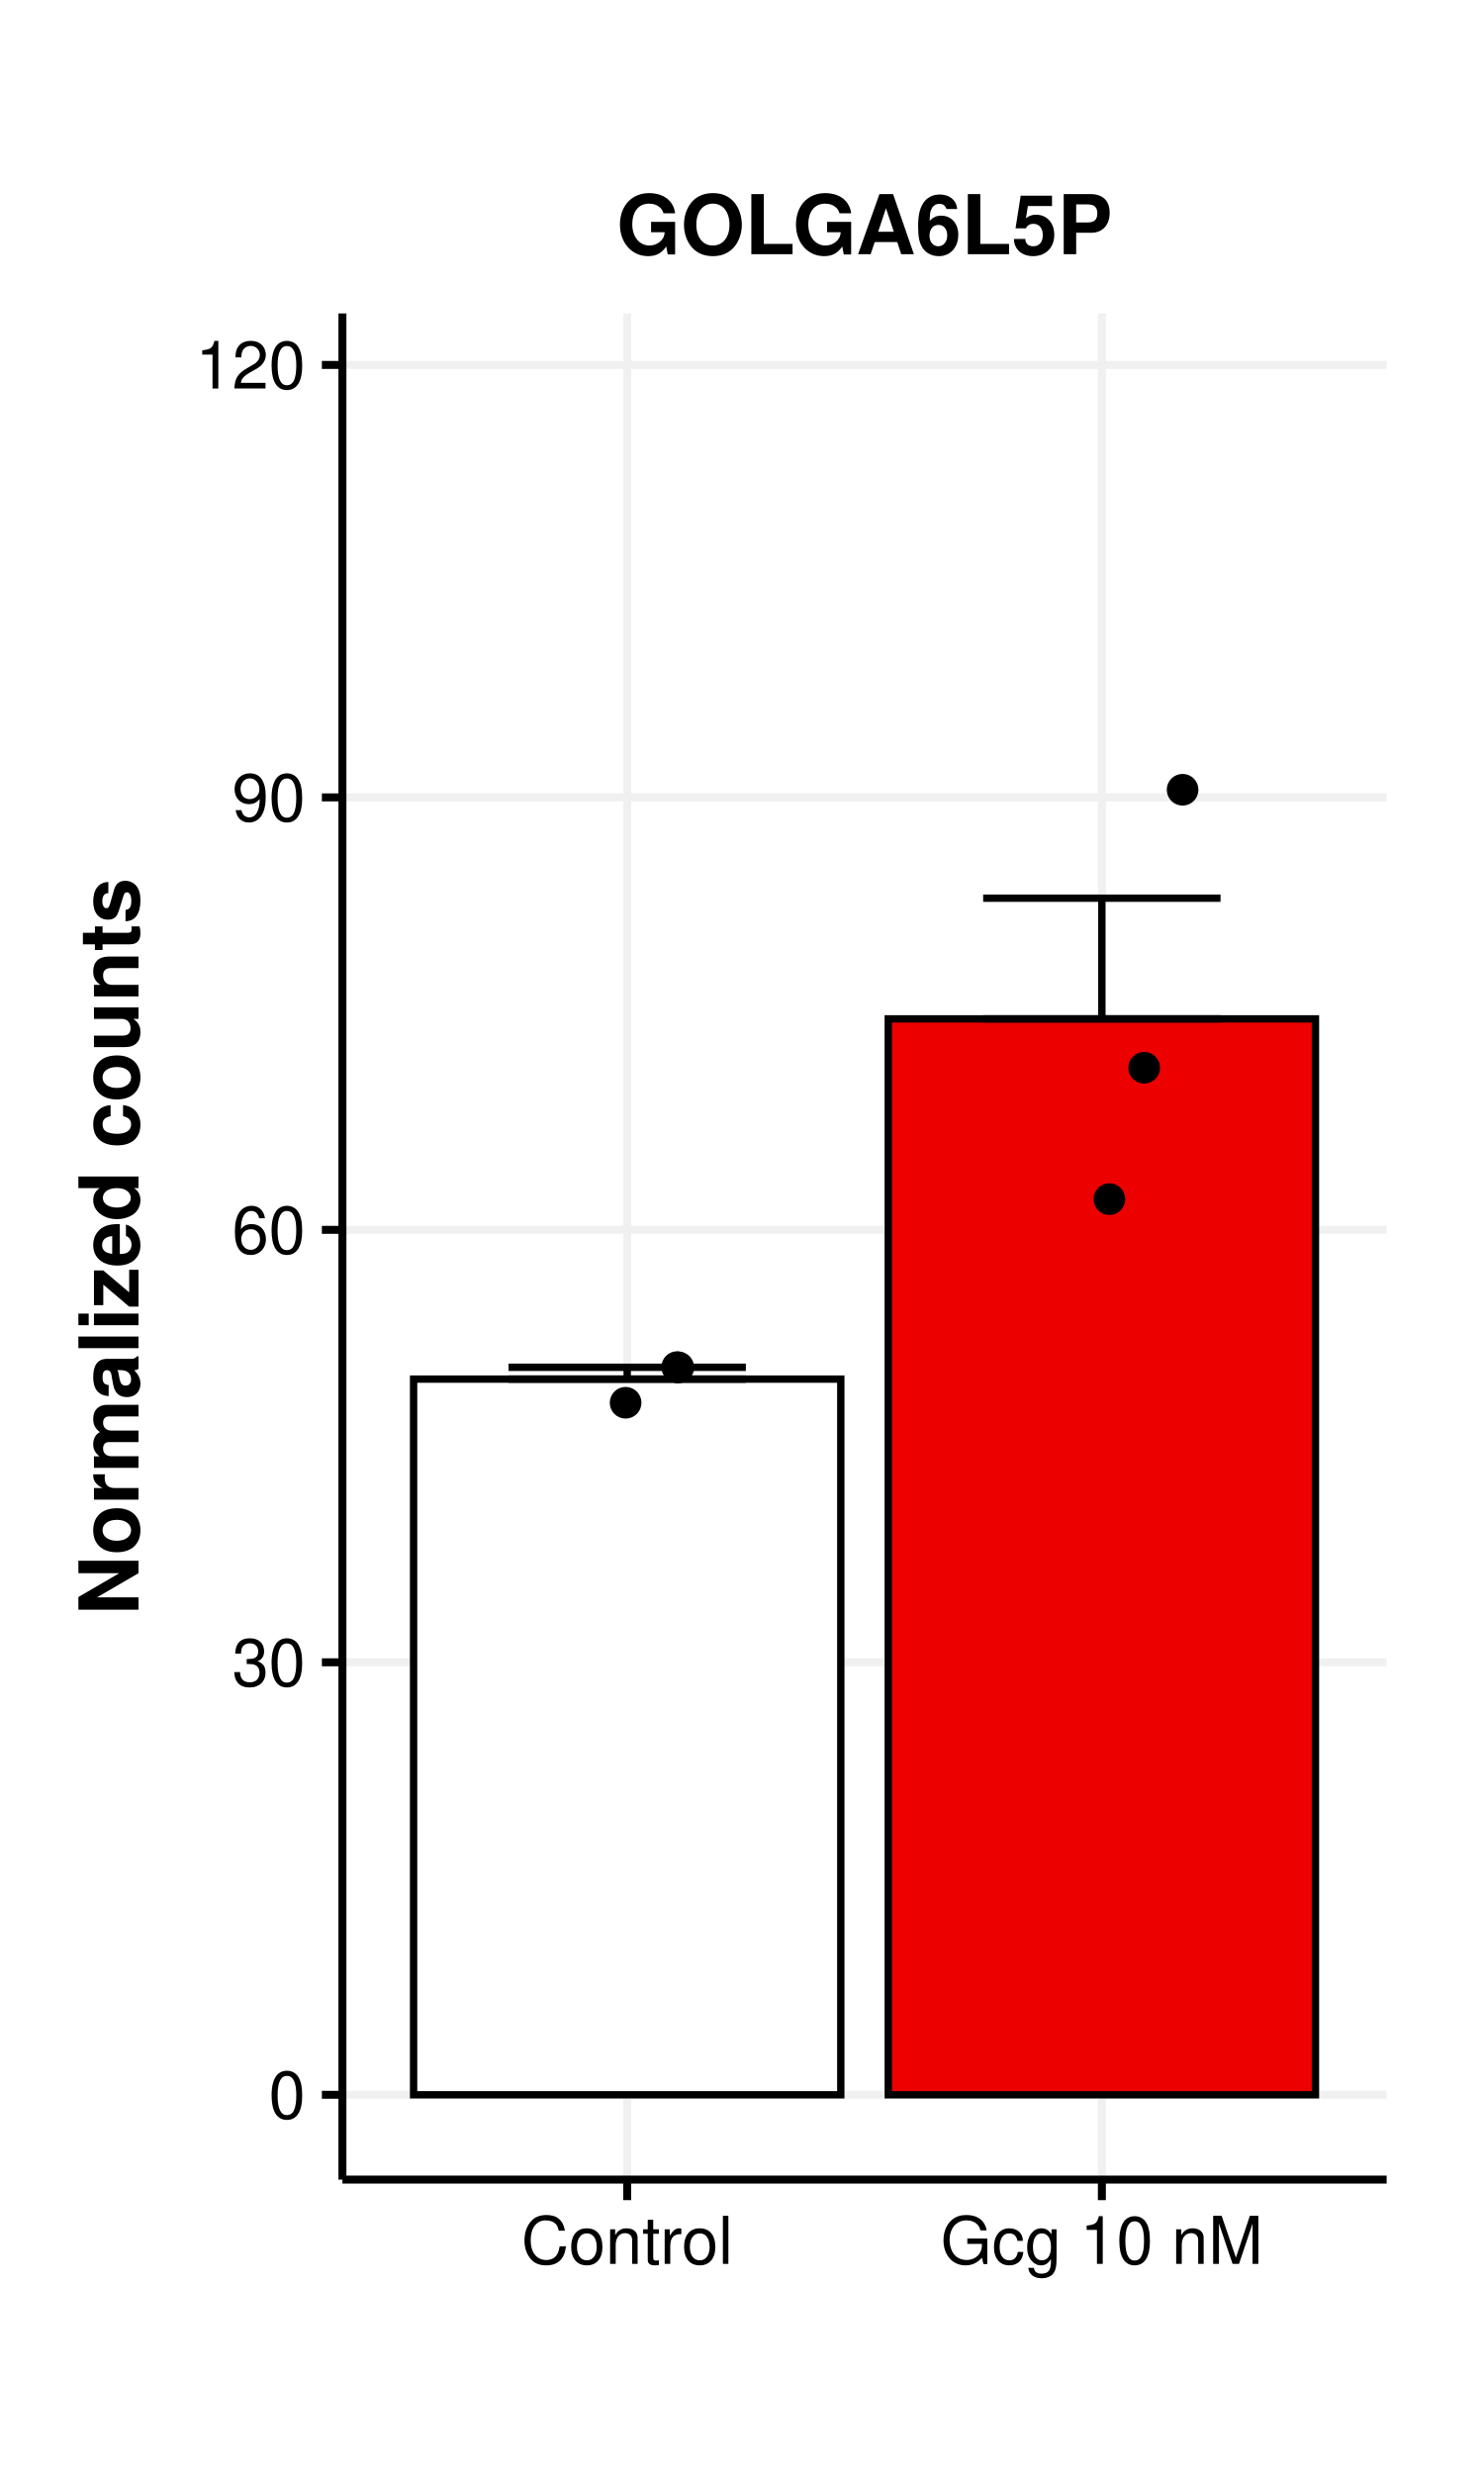
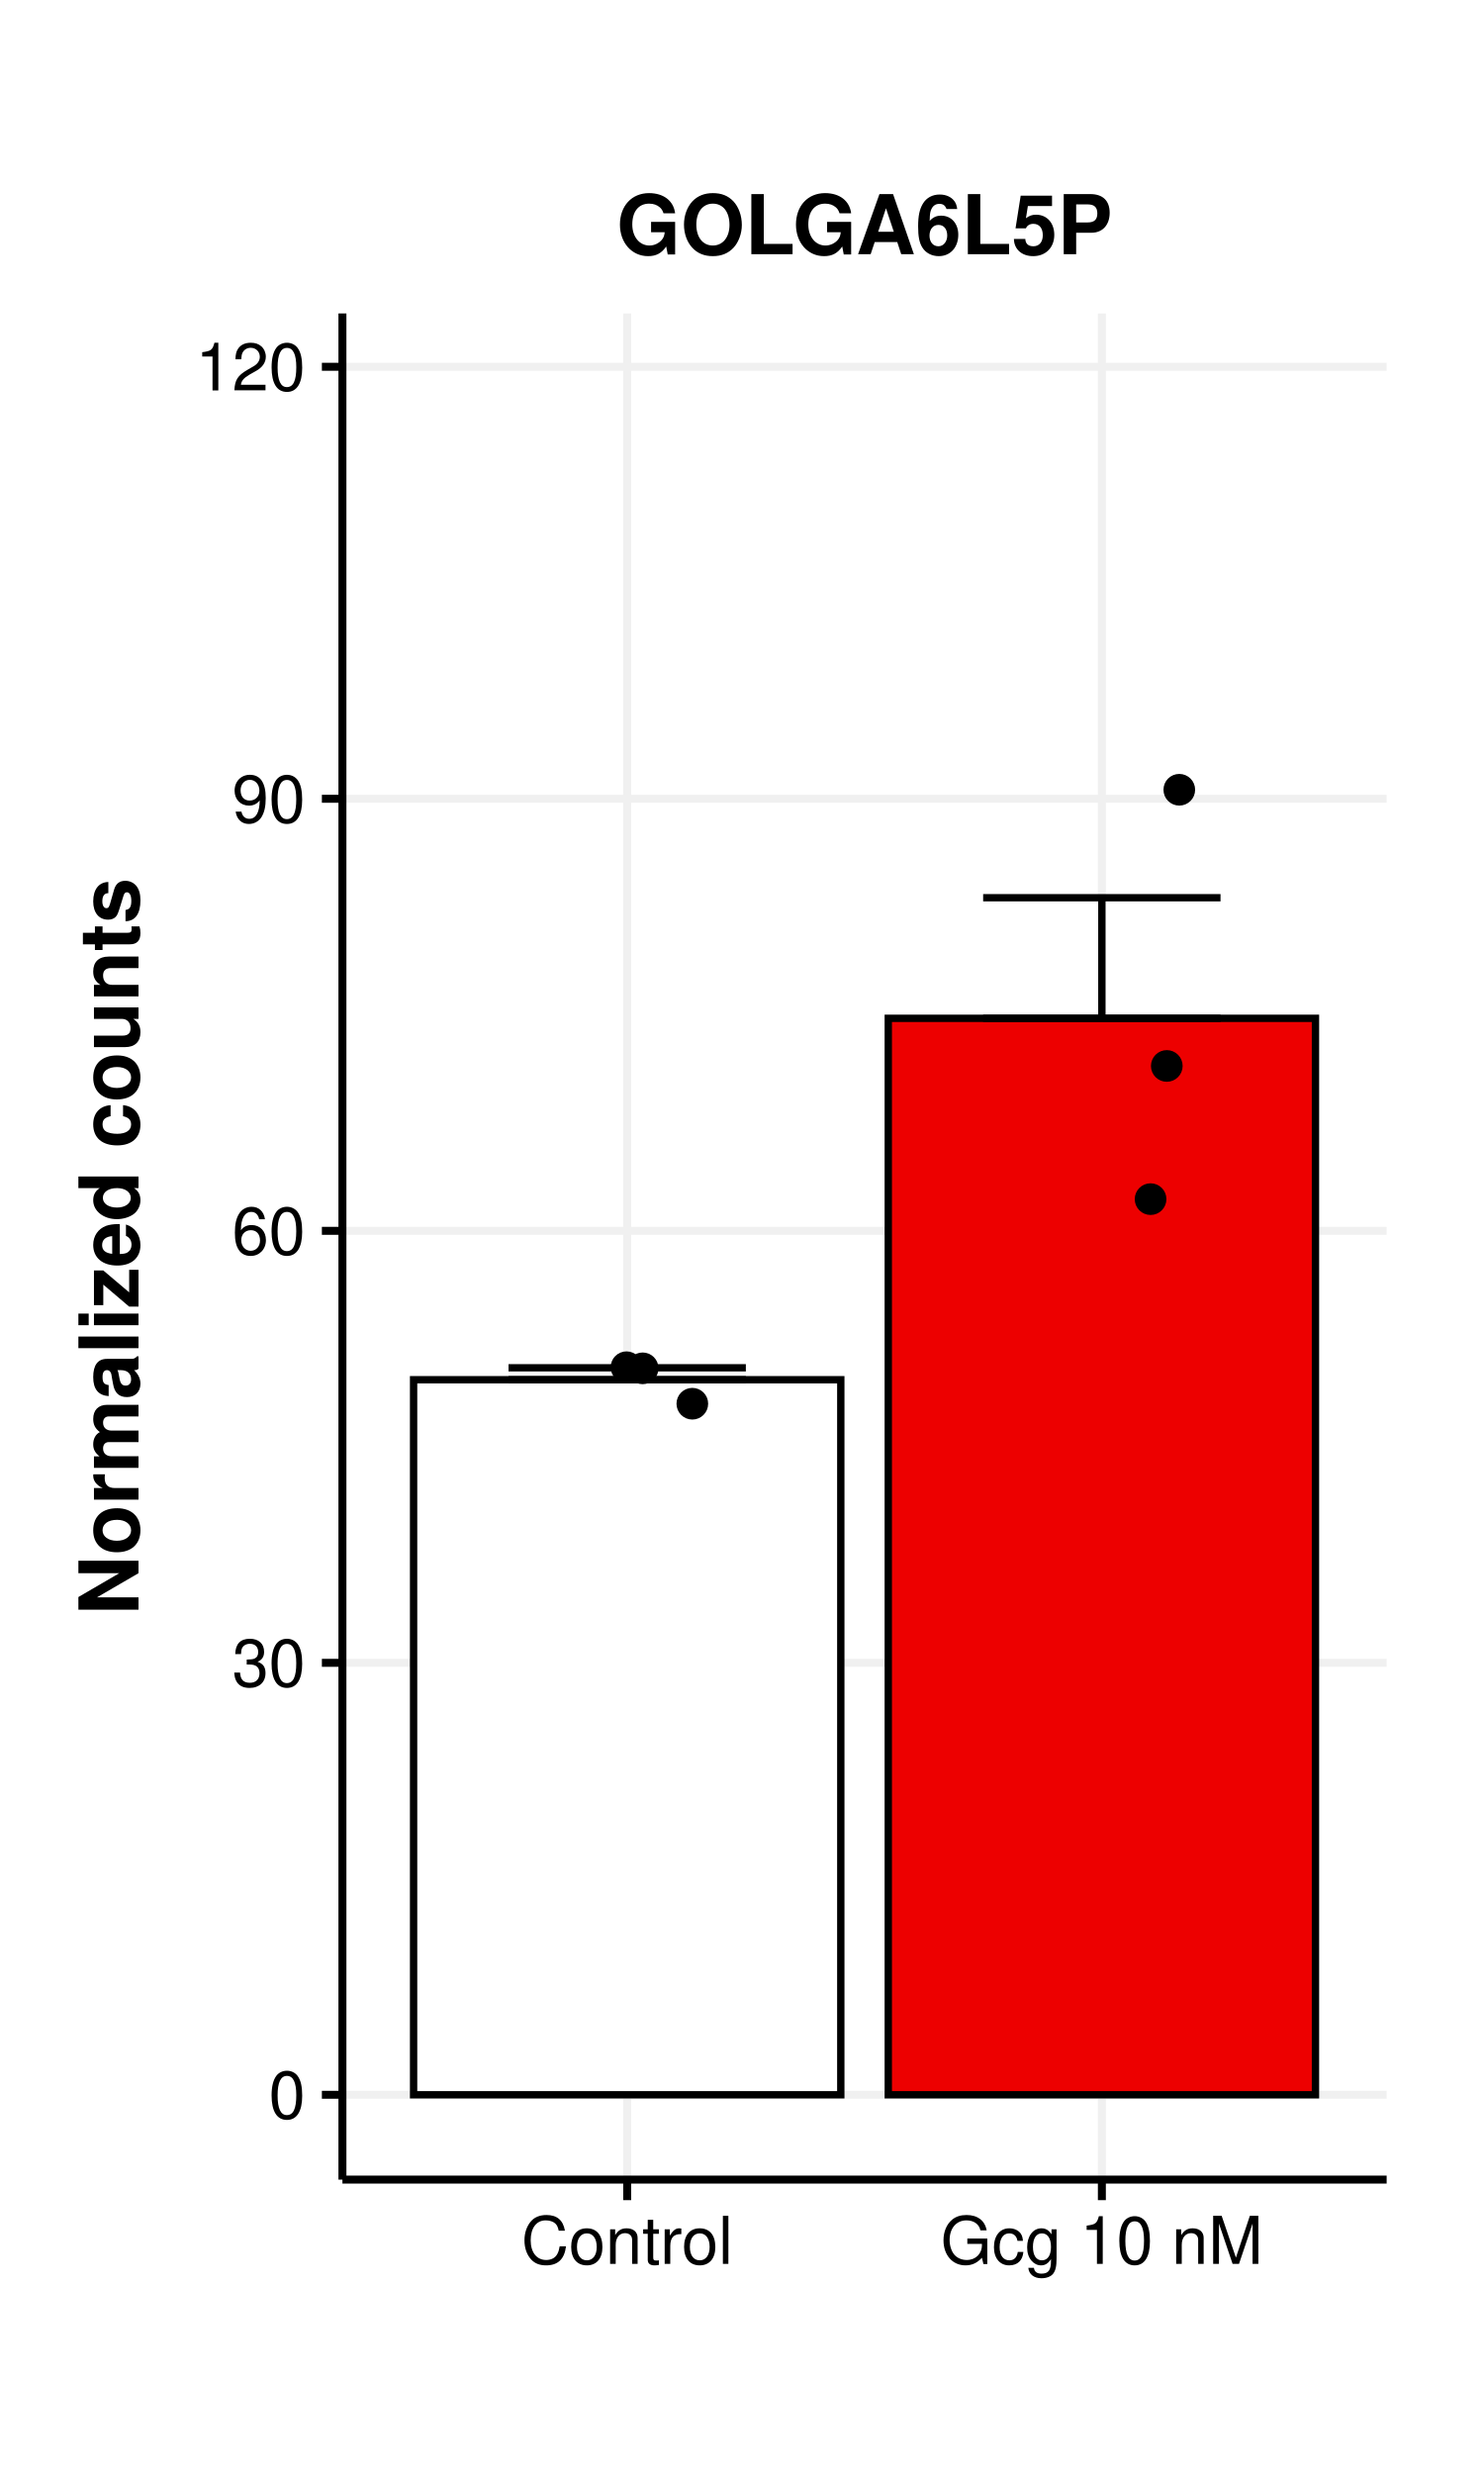
<svg xmlns="http://www.w3.org/2000/svg" class="svglite" width="216.00pt" height="360.00pt" viewBox="0 0 216.00 360.00">
  <defs>
    <style type="text/css">
    .svglite line, .svglite polyline, .svglite polygon, .svglite path, .svglite rect, .svglite circle {
      fill: none;
      stroke: #000000;
      stroke-linecap: round;
      stroke-linejoin: round;
      stroke-miterlimit: 10.00;
    }
    .svglite text {
      white-space: pre;
    }
  </style>
  </defs>
  <rect width="100%" height="100%" style="stroke: none; fill: #FFFFFF;" />
  <defs>
    <clipPath id="cpMC4wMHwyMTYuMDB8MC4wMHwzNjAuMDA=">
      <rect x="0.00" y="0.00" width="216.00" height="360.00" />
    </clipPath>
  </defs>
  <g clip-path="url(#cpMC4wMHwyMTYuMDB8MC4wMHwzNjAuMDA=)">
    <rect x="0" y="0.00" width="216.00" height="360.00" style="stroke-width: 1.16; stroke: none; fill: #FFFFFF;" />
  </g>
  <defs>
    <clipPath id="cpNDkuODR8MjAxLjgzfDQ1LjYxfDMxNy4xNg==">
      <rect x="49.84" y="45.61" width="151.99" height="271.55" />
    </clipPath>
  </defs>
  <g clip-path="url(#cpNDkuODR8MjAxLjgzfDQ1LjYxfDMxNy4xNg==)">
    <rect x="49.84" y="45.61" width="151.99" height="271.55" style="stroke-width: 1.16; stroke: none; fill: #FFFFFF;" />
    <polyline points="49.84,304.82 201.83,304.82 " style="stroke-width: 1.16; stroke: #F0F0F0; stroke-linecap: butt;" />
-     <polyline points="49.84,241.89 201.83,241.89 " style="stroke-width: 1.16; stroke: #F0F0F0; stroke-linecap: butt;" />
-     <polyline points="49.84,178.96 201.83,178.96 " style="stroke-width: 1.16; stroke: #F0F0F0; stroke-linecap: butt;" />
-     <polyline points="49.84,116.03 201.83,116.03 " style="stroke-width: 1.16; stroke: #F0F0F0; stroke-linecap: butt;" />
-     <polyline points="49.84,53.10 201.83,53.10 " style="stroke-width: 1.16; stroke: #F0F0F0; stroke-linecap: butt;" />
+     <polyline points="49.84,241.96 201.83,241.96 " style="stroke-width: 1.16; stroke: #F0F0F0; stroke-linecap: butt;" />
+     <polyline points="49.84,179.10 201.83,179.10 " style="stroke-width: 1.16; stroke: #F0F0F0; stroke-linecap: butt;" />
+     <polyline points="49.84,116.23 201.83,116.23 " style="stroke-width: 1.16; stroke: #F0F0F0; stroke-linecap: butt;" />
+     <polyline points="49.84,53.37 201.83,53.37 " style="stroke-width: 1.16; stroke: #F0F0F0; stroke-linecap: butt;" />
    <polyline points="91.29,317.16 91.29,45.61 " style="stroke-width: 1.16; stroke: #F0F0F0; stroke-linecap: butt;" />
    <polyline points="160.38,317.16 160.38,45.61 " style="stroke-width: 1.16; stroke: #F0F0F0; stroke-linecap: butt;" />
-     <rect x="60.20" y="200.68" width="62.18" height="104.14" style="stroke-width: 1.07; stroke-linecap: butt; stroke-linejoin: miter; fill: #FFFFFF;" />
-     <rect x="129.29" y="148.26" width="62.18" height="156.56" style="stroke-width: 1.07; stroke-linecap: butt; stroke-linejoin: miter; fill: #ED0000;" />
-     <polyline points="74.02,198.96 108.56,198.96 " style="stroke-width: 1.07; stroke-linecap: butt;" />
-     <polyline points="91.29,198.96 91.29,200.68 " style="stroke-width: 1.07; stroke-linecap: butt;" />
-     <polyline points="74.02,200.68 108.56,200.68 " style="stroke-width: 1.07; stroke-linecap: butt;" />
-     <polyline points="143.10,130.70 177.65,130.70 " style="stroke-width: 1.07; stroke-linecap: butt;" />
-     <polyline points="160.38,130.70 160.38,148.26 " style="stroke-width: 1.07; stroke-linecap: butt;" />
-     <polyline points="143.10,148.26 177.65,148.26 " style="stroke-width: 1.07; stroke-linecap: butt;" />
-     <circle cx="166.54" cy="155.37" r="1.95" style="stroke-width: 0.71; fill: #000000;" />
-     <circle cx="172.13" cy="114.92" r="1.95" style="stroke-width: 0.71; fill: #000000;" />
-     <circle cx="161.48" cy="174.49" r="1.95" style="stroke-width: 0.71; fill: #000000;" />
-     <circle cx="98.73" cy="198.98" r="1.95" style="stroke-width: 0.71; fill: #000000;" />
-     <circle cx="98.57" cy="198.93" r="1.95" style="stroke-width: 0.71; fill: #000000;" />
-     <circle cx="91.06" cy="204.12" r="1.95" style="stroke-width: 0.71; fill: #000000;" />
+     <rect x="60.20" y="200.77" width="62.18" height="104.05" style="stroke-width: 1.07; stroke-linecap: butt; stroke-linejoin: miter; fill: #FFFFFF;" />
+     <rect x="129.29" y="148.18" width="62.18" height="156.64" style="stroke-width: 1.07; stroke-linecap: butt; stroke-linejoin: miter; fill: #ED0000;" />
+     <polyline points="74.02,199.03 108.56,199.03 " style="stroke-width: 1.07; stroke-linecap: butt;" />
+     <polyline points="91.29,199.03 91.29,200.77 " style="stroke-width: 1.07; stroke-linecap: butt;" />
+     <polyline points="74.02,200.77 108.56,200.77 " style="stroke-width: 1.07; stroke-linecap: butt;" />
+     <polyline points="143.10,130.63 177.65,130.63 " style="stroke-width: 1.07; stroke-linecap: butt;" />
+     <polyline points="160.38,130.63 160.38,148.18 " style="stroke-width: 1.07; stroke-linecap: butt;" />
+     <polyline points="143.10,148.18 177.65,148.18 " style="stroke-width: 1.07; stroke-linecap: butt;" />
+     <circle cx="169.83" cy="155.11" r="1.95" style="stroke-width: 0.71; fill: #000000;" />
+     <circle cx="171.65" cy="114.92" r="1.95" style="stroke-width: 0.71; fill: #000000;" />
+     <circle cx="167.47" cy="174.49" r="1.95" style="stroke-width: 0.71; fill: #000000;" />
+     <circle cx="93.54" cy="199.11" r="1.95" style="stroke-width: 0.71; fill: #000000;" />
+     <circle cx="91.19" cy="198.95" r="1.95" style="stroke-width: 0.71; fill: #000000;" />
+     <circle cx="100.77" cy="204.26" r="1.95" style="stroke-width: 0.71; fill: #000000;" />
    <rect x="49.84" y="45.61" width="151.99" height="271.55" style="stroke-width: 1.16; stroke: none;" />
  </g>
  <g clip-path="url(#cpMC4wMHwyMTYuMDB8MC4wMHwzNjAuMDA=)">
    <polyline points="49.84,317.16 49.84,45.61 " style="stroke-width: 1.16; stroke-linecap: butt;" />
    <text x="44.46" y="308.26" text-anchor="end" style="font-size: 9.60px; font-family: &quot;Helvetica&quot;;" textLength="5.34px" lengthAdjust="spacingAndGlyphs">0</text>
-     <text x="44.46" y="245.33" text-anchor="end" style="font-size: 9.60px; font-family: &quot;Helvetica&quot;;" textLength="10.67px" lengthAdjust="spacingAndGlyphs">30</text>
-     <text x="44.46" y="182.40" text-anchor="end" style="font-size: 9.60px; font-family: &quot;Helvetica&quot;;" textLength="10.67px" lengthAdjust="spacingAndGlyphs">60</text>
-     <text x="44.46" y="119.47" text-anchor="end" style="font-size: 9.60px; font-family: &quot;Helvetica&quot;;" textLength="10.67px" lengthAdjust="spacingAndGlyphs">90</text>
-     <text x="44.46" y="56.54" text-anchor="end" style="font-size: 9.60px; font-family: &quot;Helvetica&quot;;" textLength="16.01px" lengthAdjust="spacingAndGlyphs">120</text>
+     <text x="44.46" y="245.40" text-anchor="end" style="font-size: 9.60px; font-family: &quot;Helvetica&quot;;" textLength="10.67px" lengthAdjust="spacingAndGlyphs">30</text>
+     <text x="44.46" y="182.54" text-anchor="end" style="font-size: 9.60px; font-family: &quot;Helvetica&quot;;" textLength="10.67px" lengthAdjust="spacingAndGlyphs">60</text>
+     <text x="44.46" y="119.68" text-anchor="end" style="font-size: 9.60px; font-family: &quot;Helvetica&quot;;" textLength="10.67px" lengthAdjust="spacingAndGlyphs">90</text>
+     <text x="44.46" y="56.81" text-anchor="end" style="font-size: 9.60px; font-family: &quot;Helvetica&quot;;" textLength="16.01px" lengthAdjust="spacingAndGlyphs">120</text>
    <polyline points="46.85,304.82 49.84,304.82 " style="stroke-width: 1.16; stroke-linecap: butt;" />
-     <polyline points="46.85,241.89 49.84,241.89 " style="stroke-width: 1.16; stroke-linecap: butt;" />
-     <polyline points="46.85,178.96 49.84,178.96 " style="stroke-width: 1.16; stroke-linecap: butt;" />
-     <polyline points="46.85,116.03 49.84,116.03 " style="stroke-width: 1.16; stroke-linecap: butt;" />
-     <polyline points="46.85,53.10 49.84,53.10 " style="stroke-width: 1.16; stroke-linecap: butt;" />
+     <polyline points="46.85,241.96 49.84,241.96 " style="stroke-width: 1.16; stroke-linecap: butt;" />
+     <polyline points="46.85,179.10 49.84,179.10 " style="stroke-width: 1.16; stroke-linecap: butt;" />
+     <polyline points="46.85,116.23 49.84,116.23 " style="stroke-width: 1.16; stroke-linecap: butt;" />
+     <polyline points="46.85,53.37 49.84,53.37 " style="stroke-width: 1.16; stroke-linecap: butt;" />
    <polyline points="49.84,317.16 201.83,317.16 " style="stroke-width: 1.16; stroke-linecap: butt;" />
    <polyline points="91.29,320.15 91.29,317.16 " style="stroke-width: 1.16; stroke-linecap: butt;" />
    <polyline points="160.38,320.15 160.38,317.16 " style="stroke-width: 1.16; stroke-linecap: butt;" />
    <text x="91.29" y="329.42" text-anchor="middle" style="font-size: 9.60px; font-family: &quot;Helvetica&quot;;" textLength="30.92px" lengthAdjust="spacingAndGlyphs">Control</text>
    <text x="160.38" y="329.42" text-anchor="middle" style="font-size: 9.60px; font-family: &quot;Helvetica&quot;;" textLength="46.92px" lengthAdjust="spacingAndGlyphs">Gcg 10 nM</text>
    <text transform="translate(20.16,181.39) rotate(-90)" text-anchor="middle" style="font-size: 12.00px; font-weight: bold; font-family: &quot;Helvetica&quot;;" textLength="107.35px" lengthAdjust="spacingAndGlyphs">Normalized counts</text>
    <text x="125.83" y="36.99" text-anchor="middle" style="font-size: 12.00px; font-weight: bold; font-family: &quot;Helvetica&quot;;" textLength="72.68px" lengthAdjust="spacingAndGlyphs">GOLGA6L5P</text>
  </g>
</svg>
